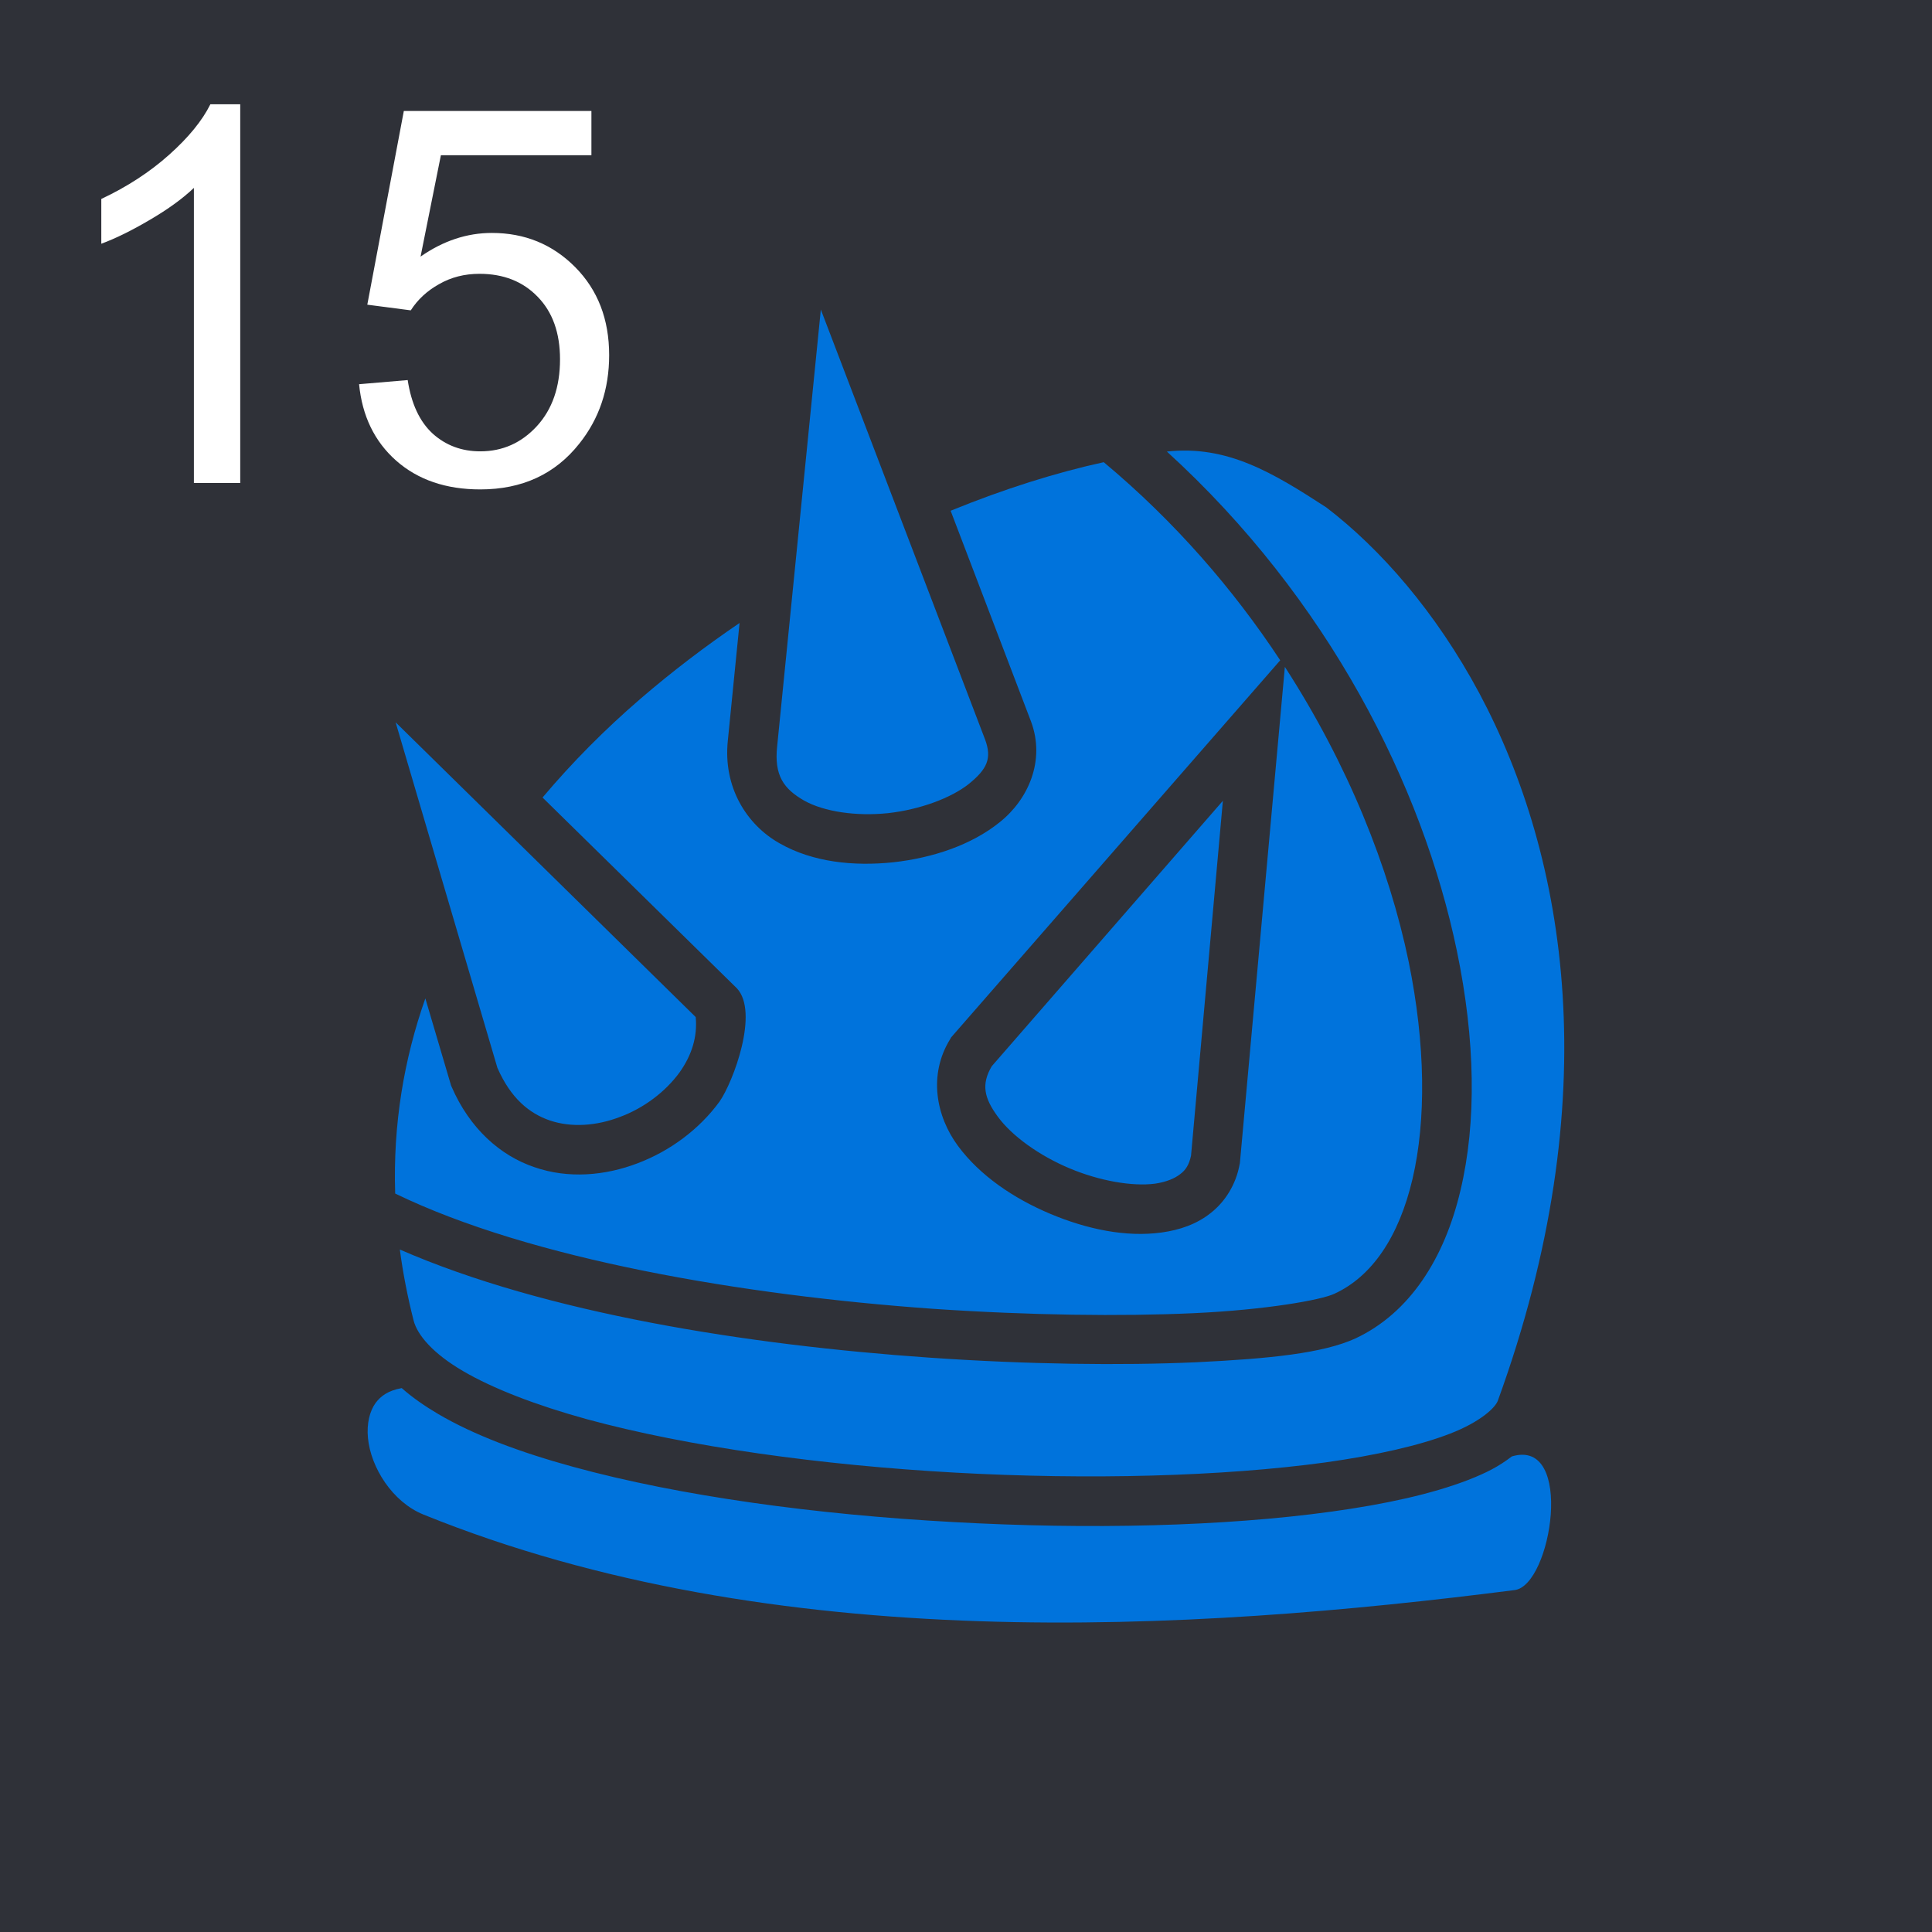
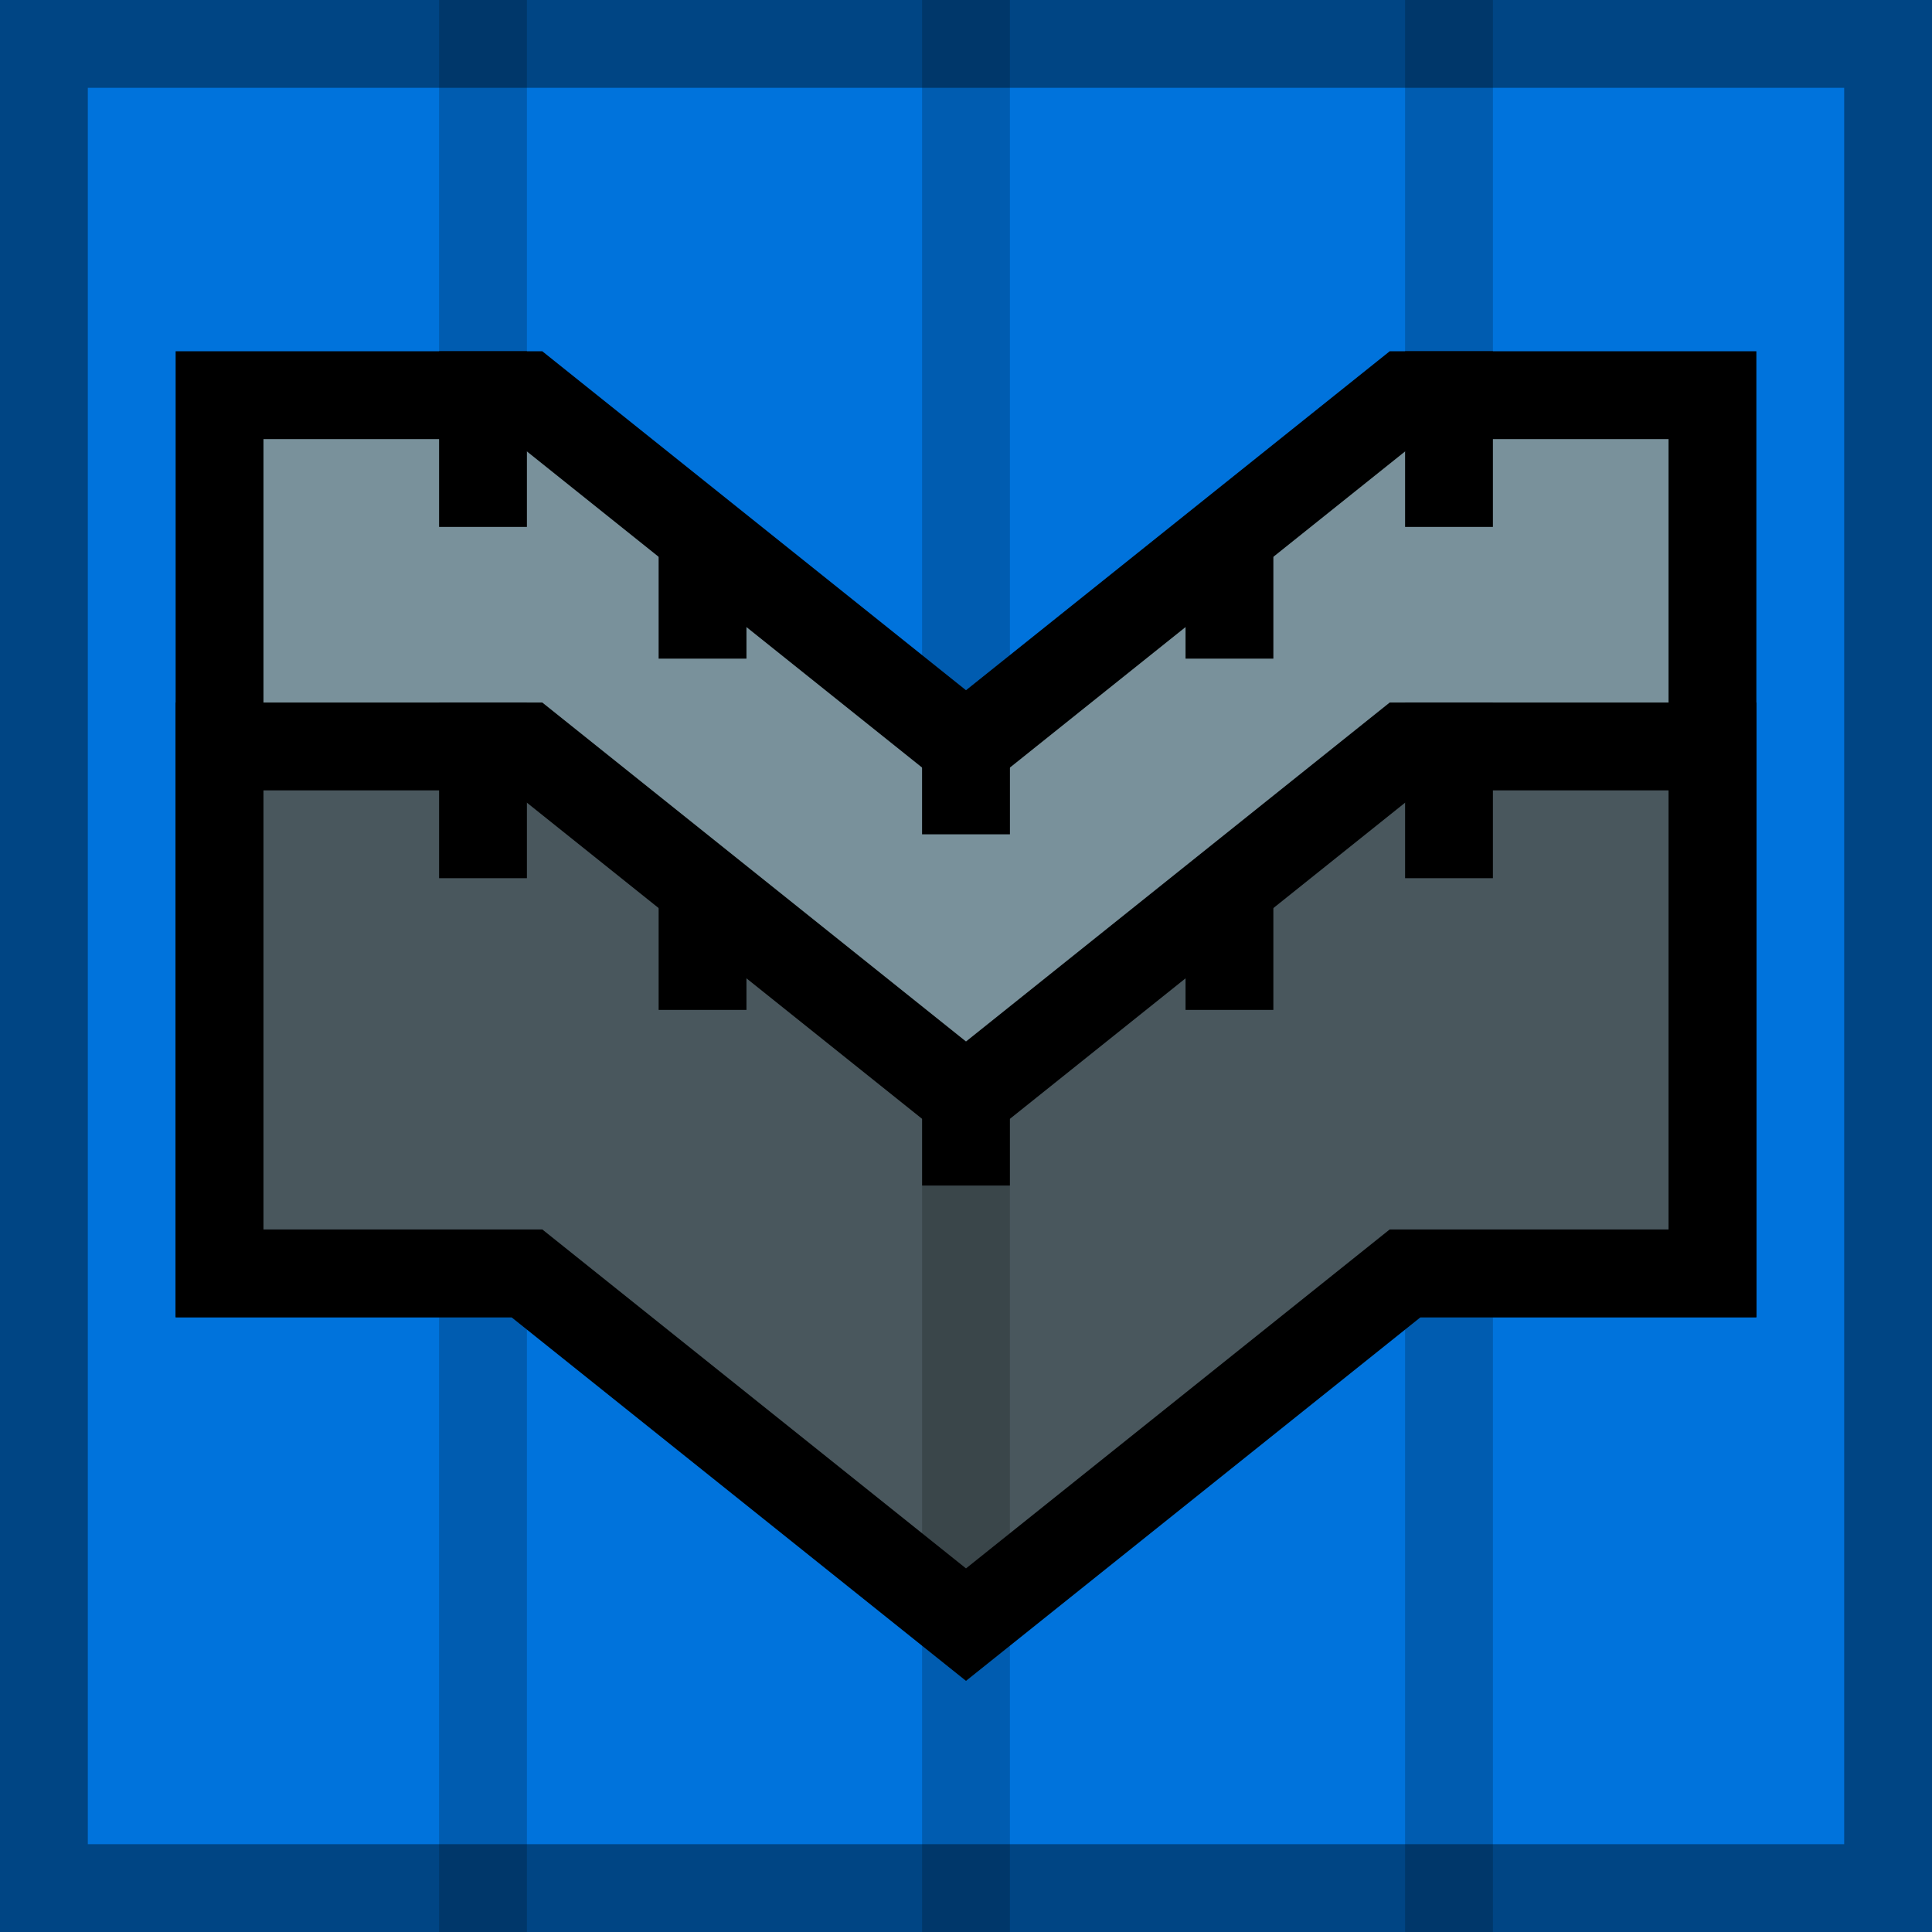
<svg xmlns="http://www.w3.org/2000/svg" width="44" height="44" viewBox="0 0 44 44" fill="none">
-   <rect width="44" height="44" fill="#2F3138" />
-   <path d="M5.471 11H4.416V4.279C4.162 4.521 3.828 4.764 3.414 5.006C3.004 5.248 2.635 5.43 2.307 5.551V4.531C2.896 4.254 3.412 3.918 3.854 3.523C4.295 3.129 4.607 2.746 4.791 2.375H5.471V11ZM8.178 8.75L9.285 8.656C9.367 9.195 9.557 9.602 9.854 9.875C10.154 10.145 10.516 10.279 10.938 10.279C11.445 10.279 11.875 10.088 12.227 9.705C12.578 9.322 12.754 8.814 12.754 8.182C12.754 7.58 12.584 7.105 12.244 6.758C11.908 6.41 11.467 6.236 10.92 6.236C10.58 6.236 10.273 6.314 10 6.471C9.727 6.623 9.512 6.822 9.355 7.068L8.365 6.939L9.197 2.527H13.469V3.535H10.041L9.578 5.844C10.094 5.484 10.635 5.305 11.201 5.305C11.951 5.305 12.584 5.564 13.1 6.084C13.615 6.604 13.873 7.271 13.873 8.088C13.873 8.865 13.646 9.537 13.193 10.104C12.643 10.799 11.891 11.146 10.938 11.146C10.156 11.146 9.518 10.928 9.021 10.49C8.529 10.053 8.248 9.473 8.178 8.75Z" fill="white" />
-   <path d="M18.694 7.05L17.7 16.988C17.625 17.669 17.856 17.969 18.312 18.232C18.768 18.488 19.5 18.594 20.225 18.519C20.95 18.438 21.662 18.175 22.069 17.85C22.475 17.519 22.6 17.275 22.431 16.832L18.694 7.05ZM26.575 10.284C30.25 13.632 32.4 17.894 33.181 21.663C33.6 23.682 33.631 25.557 33.262 27.107C32.9 28.65 32.112 29.9 30.869 30.482C30.131 30.819 28.925 30.944 27.231 31.025C25.537 31.1 23.419 31.075 21.162 30.919C17.025 30.632 12.425 29.907 9.106 28.457C9.176 28.988 9.28 29.525 9.42 30.075C9.506 30.407 9.861 30.825 10.545 31.225C11.229 31.625 12.203 32 13.356 32.319C15.668 32.95 18.712 33.369 21.75 33.538C24.794 33.707 27.843 33.625 30.175 33.307C31.343 33.144 32.331 32.919 33.025 32.65C33.718 32.382 34.056 32.057 34.112 31.9C36.618 25.007 35.681 19.525 33.694 15.794C32.694 13.925 31.431 12.494 30.206 11.556C28.994 10.769 27.95 10.132 26.575 10.284ZM25.137 10.526C24.062 10.76 22.875 11.132 21.65 11.632L23.481 16.432C23.812 17.319 23.419 18.207 22.768 18.725C22.125 19.244 21.244 19.538 20.343 19.638C19.444 19.732 18.512 19.638 17.756 19.207C17 18.782 16.468 17.925 16.575 16.875L16.843 14.188C16.062 14.719 15.306 15.294 14.587 15.913C13.781 16.607 13.031 17.363 12.356 18.163L16.781 22.507C17.294 23.05 16.7 24.638 16.387 25.088C15.925 25.719 15.262 26.213 14.518 26.494C13.781 26.775 12.944 26.85 12.172 26.582C11.392 26.319 10.696 25.7 10.285 24.75L10.272 24.719L9.687 22.738C9.201 24.119 8.949 25.6 9 27.182C12.09 28.682 16.931 29.5 21.244 29.807C23.456 29.957 25.537 29.982 27.181 29.907C28.825 29.832 30.093 29.607 30.393 29.463C31.237 29.075 31.856 28.182 32.169 26.85C32.481 25.519 32.468 23.788 32.081 21.9C31.637 19.757 30.7 17.413 29.262 15.188L28.237 26.494L28.231 26.519C28.15 26.969 27.906 27.363 27.581 27.619C27.256 27.882 26.862 28.013 26.456 28.069C25.643 28.182 24.75 27.994 23.919 27.644C23.087 27.294 22.319 26.775 21.819 26.1C21.319 25.425 21.137 24.482 21.637 23.669L21.662 23.625L29.156 15.038C28.093 13.425 26.756 11.877 25.137 10.526ZM9.01 16.45L11.328 24.319C11.632 25.013 12.053 25.357 12.525 25.519C13.012 25.682 13.581 25.644 14.118 25.438C14.662 25.238 15.156 24.863 15.475 24.425C15.756 24.032 15.887 23.607 15.844 23.163L9.01 16.45ZM27.85 18.238L22.587 24.282C22.343 24.694 22.412 25.007 22.725 25.432C23.044 25.869 23.669 26.319 24.356 26.607C25.037 26.894 25.787 27.025 26.306 26.957C26.562 26.919 26.756 26.838 26.881 26.738C27.006 26.644 27.081 26.525 27.125 26.319L27.85 18.238ZM9.149 31.613C8.839 31.669 8.672 31.794 8.555 31.95C8.419 32.138 8.349 32.419 8.38 32.75C8.444 33.419 8.935 34.207 9.646 34.494C17.643 37.732 27.1 37.157 34.493 36.213C35.337 36.113 35.868 32.738 34.431 33.169C34.131 33.4 33.85 33.544 33.431 33.707C32.606 34.025 31.55 34.257 30.331 34.425C27.893 34.763 24.794 34.838 21.694 34.663C18.587 34.494 15.493 34.075 13.056 33.407C11.844 33.075 10.793 32.682 9.974 32.2C9.668 32.019 9.389 31.825 9.149 31.613Z" fill="#0073DC" />
+   <rect width="44" height="44" fill="#0073DC" />
+   <rect x="1" y="1" width="42" height="42" stroke="black" stroke-opacity="0.4" stroke-width="2" />
+   <path d="M12 9L22 17L32 9H39V29H32H12H5V9H12Z" fill="#79919B" stroke="black" stroke-width="2" />
+   <path d="M12 17L22 25L32 17H39V29H32L22 37L12 29H5V17H12Z" fill="#79919B" />
+   <path d="M12 17L22 25L32 17H39V29H32L22 37L12 29H5V17H12Z" fill="black" fill-opacity="0.4" />
+   <path d="M12 17L22 25L32 17H39V29H32L22 37L12 29H5V17H12Z" stroke="black" stroke-width="2" />
+   <rect x="21" y="25" width="2" height="2" fill="black" />
+   <rect x="15" y="20" width="2" height="3" fill="black" />
+   <rect x="27" y="20" width="2" height="3" fill="black" />
+   <rect x="32" y="16" width="2" height="4" fill="black" />
+   <rect x="10" y="16" width="2" height="4" fill="black" />
+   <rect x="32" y="8" width="2" height="4" fill="black" />
+   <rect x="10" y="8" width="2" height="4" fill="black" />
+   <rect x="21" y="17" width="2" height="2" fill="black" />
+   <rect x="15" y="12" width="2" height="3" fill="black" />
+   <rect x="27" y="12" width="2" height="3" fill="black" />
+   <rect opacity="0.2" x="21" width="2" height="19" fill="black" />
+   <rect opacity="0.2" x="32" width="2" height="8" fill="black" />
+   <rect opacity="0.2" x="10" width="2" height="8" fill="black" />
+   <rect opacity="0.2" x="10" y="30" width="2" height="14" fill="black" />
+   <rect opacity="0.2" x="32" y="30" width="2" height="14" fill="black" />
+   <rect opacity="0.2" x="21" y="27" width="2" height="17" fill="black" />
</svg>
